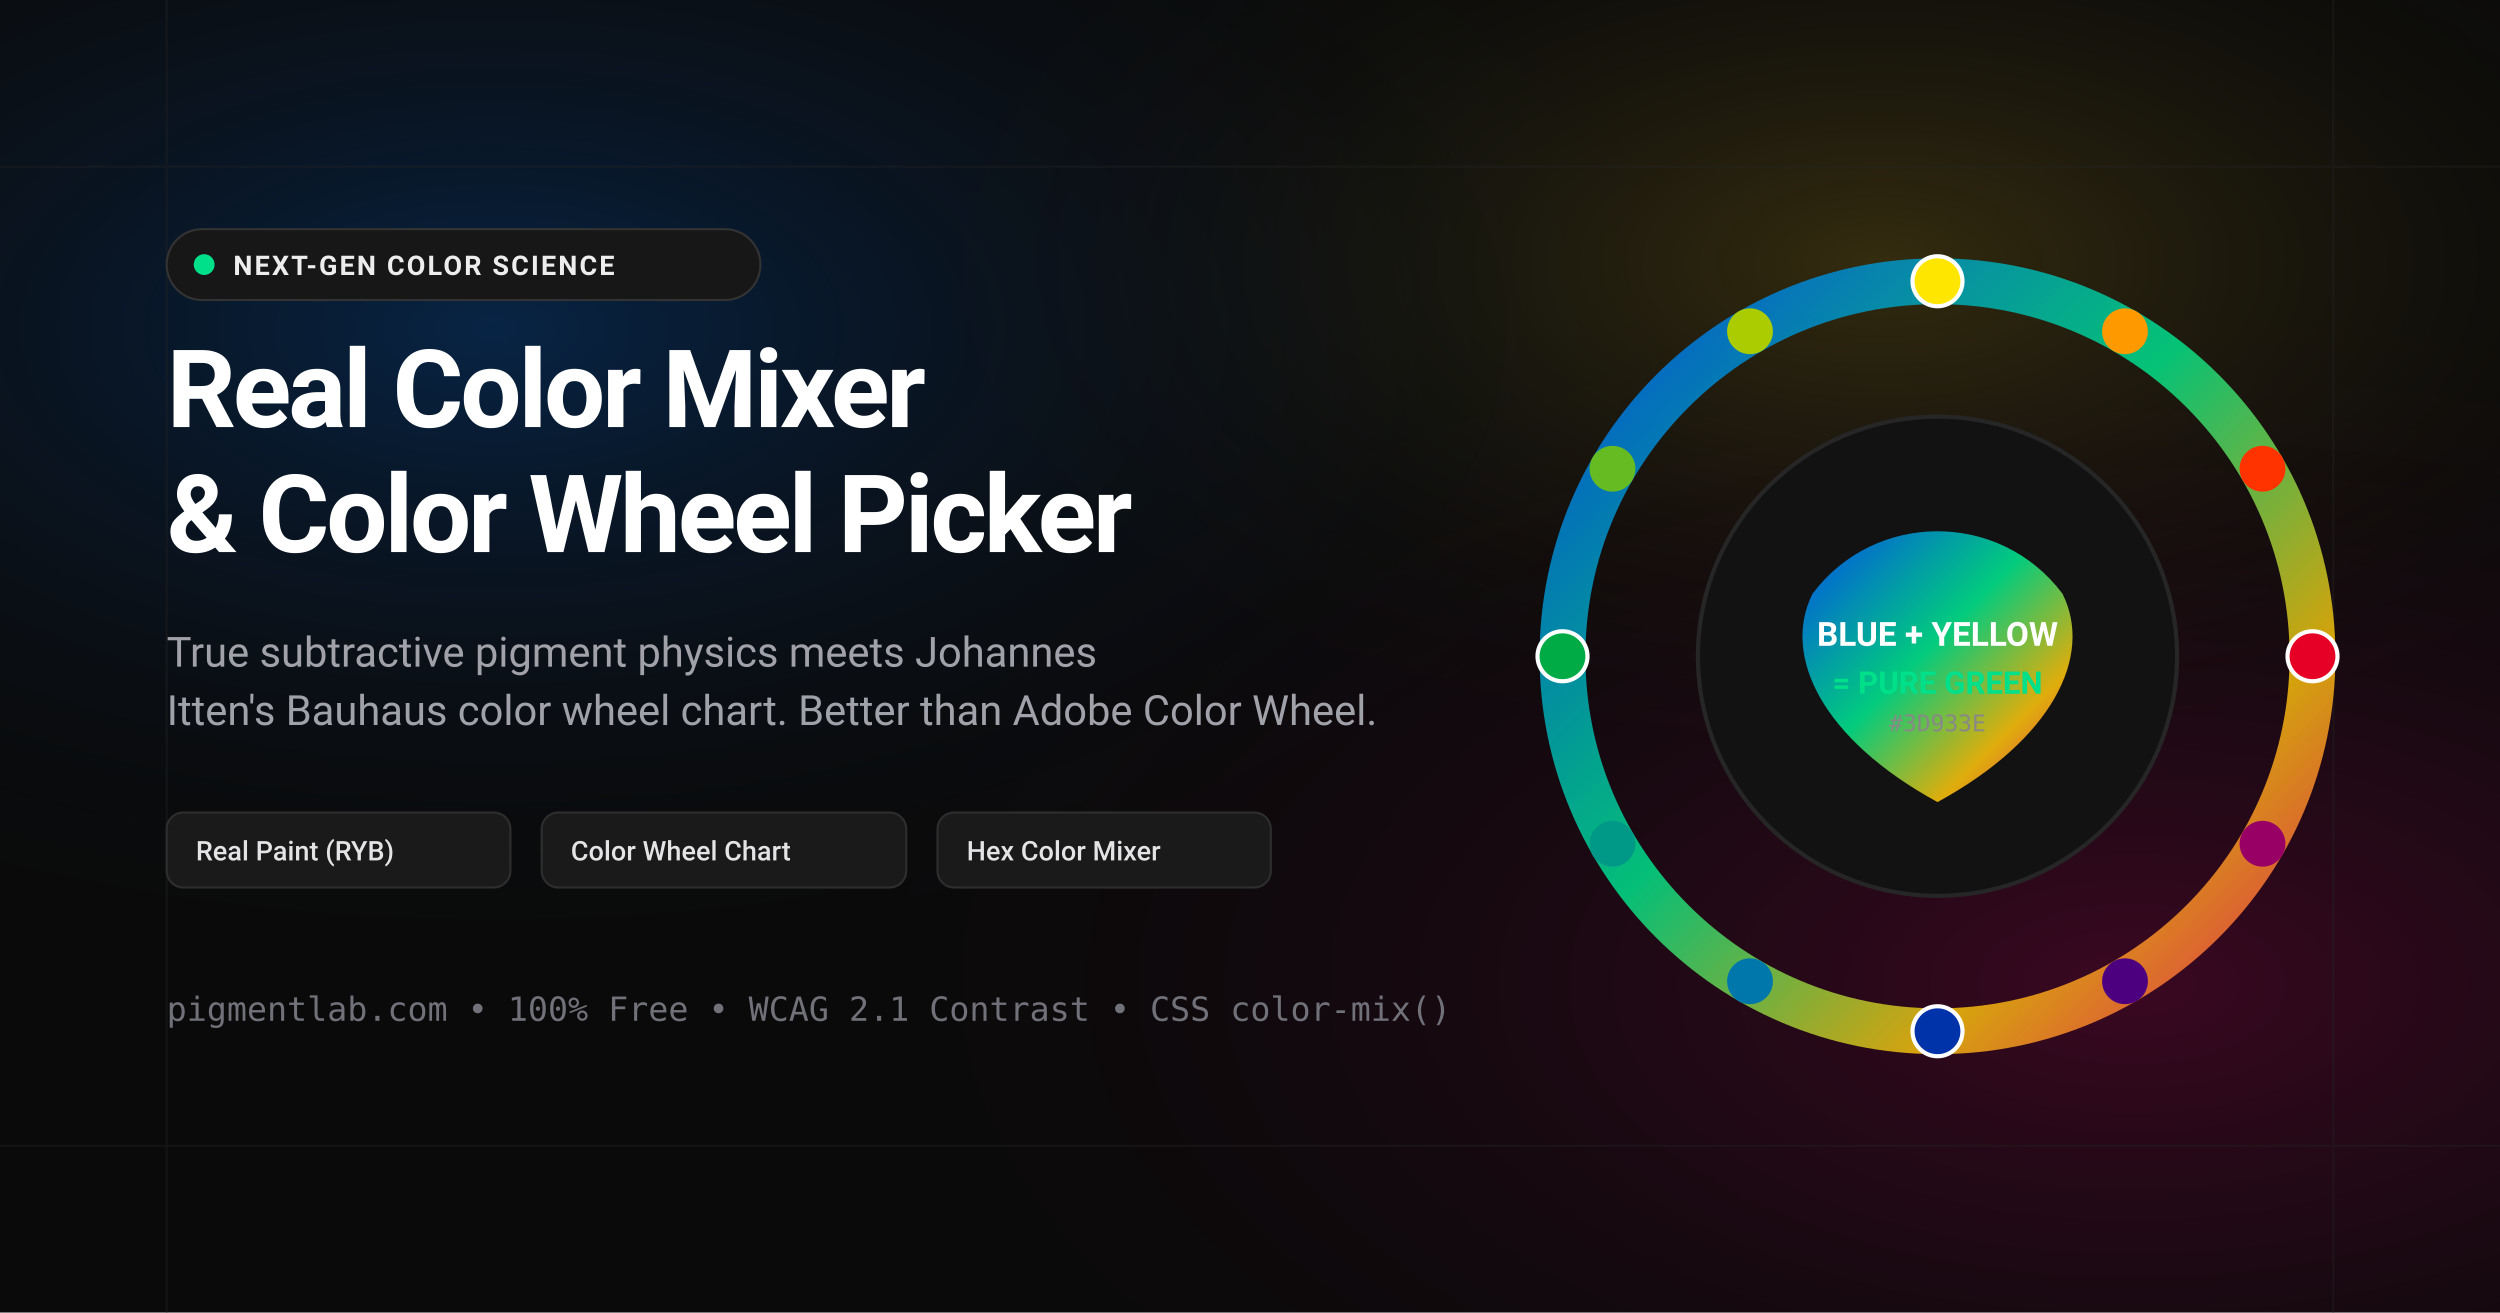
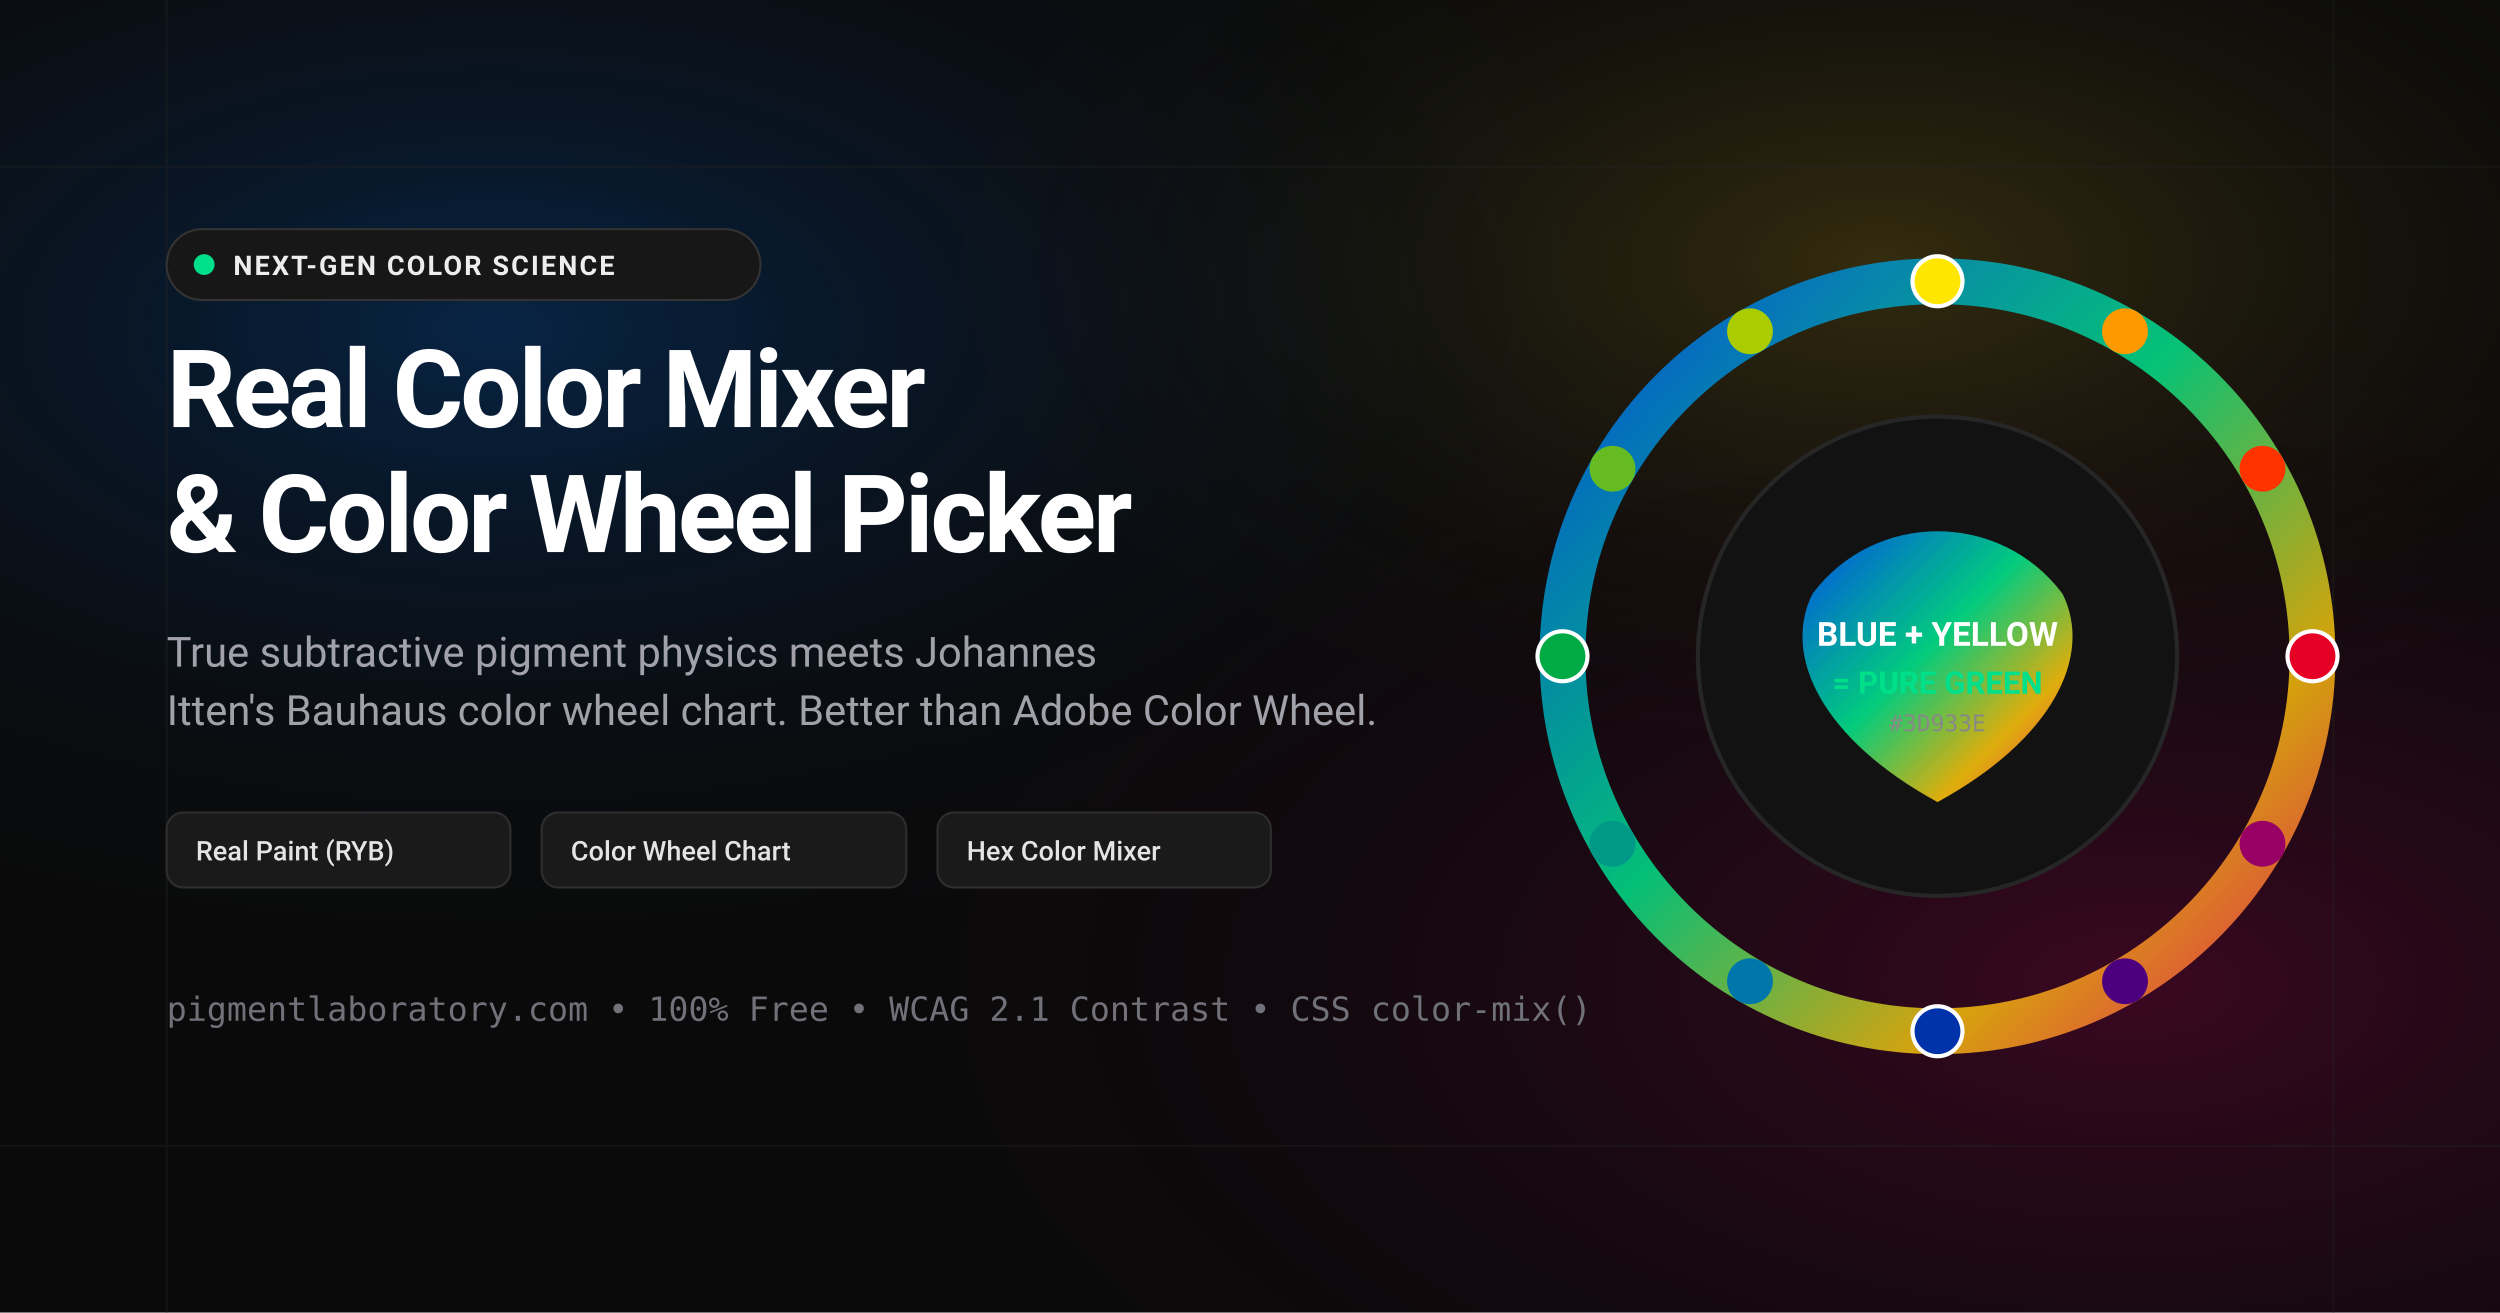
<svg xmlns="http://www.w3.org/2000/svg" width="1200" height="630" viewBox="0 0 1200 630" style="background:#0a0a0a; font-family:-apple-system, BlinkMacSystemFont, 'Segoe UI', Roboto, sans-serif;">
  <defs>
    <radialGradient id="glow1" cx="20%" cy="25%" r="50%">
      <stop offset="0%" stop-color="#0070f3" stop-opacity="0.25" />
      <stop offset="100%" stop-color="#0a0a0a" stop-opacity="0" />
    </radialGradient>
    <radialGradient id="glow2" cx="85%" cy="75%" r="55%">
      <stop offset="0%" stop-color="#ff0080" stop-opacity="0.2" />
      <stop offset="100%" stop-color="#0a0a0a" stop-opacity="0" />
    </radialGradient>
    <radialGradient id="glow3" cx="75%" cy="20%" r="40%">
      <stop offset="0%" stop-color="#f9cb28" stop-opacity="0.18" />
      <stop offset="100%" stop-color="#0a0a0a" stop-opacity="0" />
    </radialGradient>
    <linearGradient id="paintGrad" x1="0%" y1="0%" x2="100%" y2="100%">
      <stop offset="0%" stop-color="#0055ff" />
      <stop offset="45%" stop-color="#00df89" />
      <stop offset="75%" stop-color="#f5be0b" />
      <stop offset="100%" stop-color="#ff2a5f" />
    </linearGradient>
  </defs>
  <rect width="1200" height="630" fill="#0a0a0a" />
  <rect width="1200" height="630" fill="url(#glow1)" />
  <rect width="1200" height="630" fill="url(#glow2)" />
  <rect width="1200" height="630" fill="url(#glow3)" />
  <g stroke="#222222" stroke-width="1" opacity="0.4">
    <line x1="80" y1="0" x2="80" y2="630" />
    <line x1="1120" y1="0" x2="1120" y2="630" />
    <line x1="0" y1="80" x2="1200" y2="80" />
    <line x1="0" y1="550" x2="1200" y2="550" />
  </g>
  <g transform="translate(80, 110)">
    <rect x="0" y="0" width="285" height="34" rx="17" fill="#171717" stroke="#333333" stroke-width="1" />
    <circle cx="18" cy="17" r="5" fill="#00df89" />
    <text x="32" y="22" fill="#ededed" font-size="13" font-weight="600" letter-spacing="1">NEXT-GEN COLOR SCIENCE</text>
    <text x="0" y="95" fill="#ffffff" font-size="52" font-weight="700" letter-spacing="-1.5">
      Real Color Mixer
    </text>
    <text x="0" y="155" fill="#ffffff" font-size="52" font-weight="700" letter-spacing="-1.5">
      &amp; Color Wheel Picker
    </text>
    <text x="0" y="210" fill="#a1a1aa" font-size="20" font-weight="400">
      True subtractive pigment physics meets Johannes
    </text>
    <text x="0" y="238" fill="#a1a1aa" font-size="20" font-weight="400">
      Itten's Bauhaus color wheel chart. Better than Adobe Color Wheel.
    </text>
    <g transform="translate(0, 280)">
      <rect x="0" y="0" width="165" height="36" rx="8" fill="#1a1a1a" stroke="#2e2e2e" />
      <text x="14" y="23" fill="#e4e4e7" font-size="13" font-weight="500">Real Paint (RYB)</text>
      <rect x="180" y="0" width="175" height="36" rx="8" fill="#1a1a1a" stroke="#2e2e2e" />
      <text x="194" y="23" fill="#e4e4e7" font-size="13" font-weight="500">Color Wheel Chart</text>
      <rect x="370" y="0" width="160" height="36" rx="8" fill="#1a1a1a" stroke="#2e2e2e" />
      <text x="384" y="23" fill="#e4e4e7" font-size="13" font-weight="500">Hex Color Mixer</text>
    </g>
    <text x="0" y="380" fill="#71717a" font-size="16" font-family="monospace" font-weight="500">
-       pigmentlab.com • 100% Free • WCAG 2.1 Contrast • CSS color-mix()
+       pigmentlaboratory.com • 100% Free • WCAG 2.1 Contrast • CSS color-mix()
    </text>
  </g>
  <g transform="translate(930, 315)">
    <circle cx="0" cy="0" r="180" fill="none" stroke="url(#paintGrad)" stroke-width="22" opacity="0.85" />
    <circle cx="0" cy="-180" r="12" fill="#ffe600" stroke="#ffffff" stroke-width="2" />
    <circle cx="90" cy="-156" r="11" fill="#ff9900" />
    <circle cx="156" cy="-90" r="11" fill="#ff3300" />
    <circle cx="180" cy="0" r="12" fill="#e60026" stroke="#ffffff" stroke-width="2" />
    <circle cx="156" cy="90" r="11" fill="#990066" />
    <circle cx="90" cy="156" r="11" fill="#4c0080" />
    <circle cx="0" cy="180" r="12" fill="#0033aa" stroke="#ffffff" stroke-width="2" />
    <circle cx="-90" cy="156" r="11" fill="#0077aa" />
    <circle cx="-156" cy="90" r="11" fill="#009988" />
    <circle cx="-180" cy="0" r="12" fill="#00aa44" stroke="#ffffff" stroke-width="2" />
    <circle cx="-156" cy="-90" r="11" fill="#66bb22" />
    <circle cx="-90" cy="-156" r="11" fill="#aacc00" />
    <circle cx="0" cy="0" r="115" fill="#121212" stroke="#262626" stroke-width="2" />
    <path d="M-60,-30 C-30,-70 30,-70 60,-30 C75,0 55,40 0,70 C-55,40 -75,0 -60,-30 Z" fill="url(#paintGrad)" opacity="0.9" />
    <text x="0" y="-5" text-anchor="middle" fill="#ffffff" font-size="16" font-weight="700">BLUE + YELLOW</text>
    <text x="0" y="18" text-anchor="middle" fill="#00df89" font-size="15" font-weight="600">= PURE GREEN</text>
    <text x="0" y="36" text-anchor="middle" fill="#888888" font-size="11" font-family="monospace">#3D933E</text>
  </g>
</svg>
